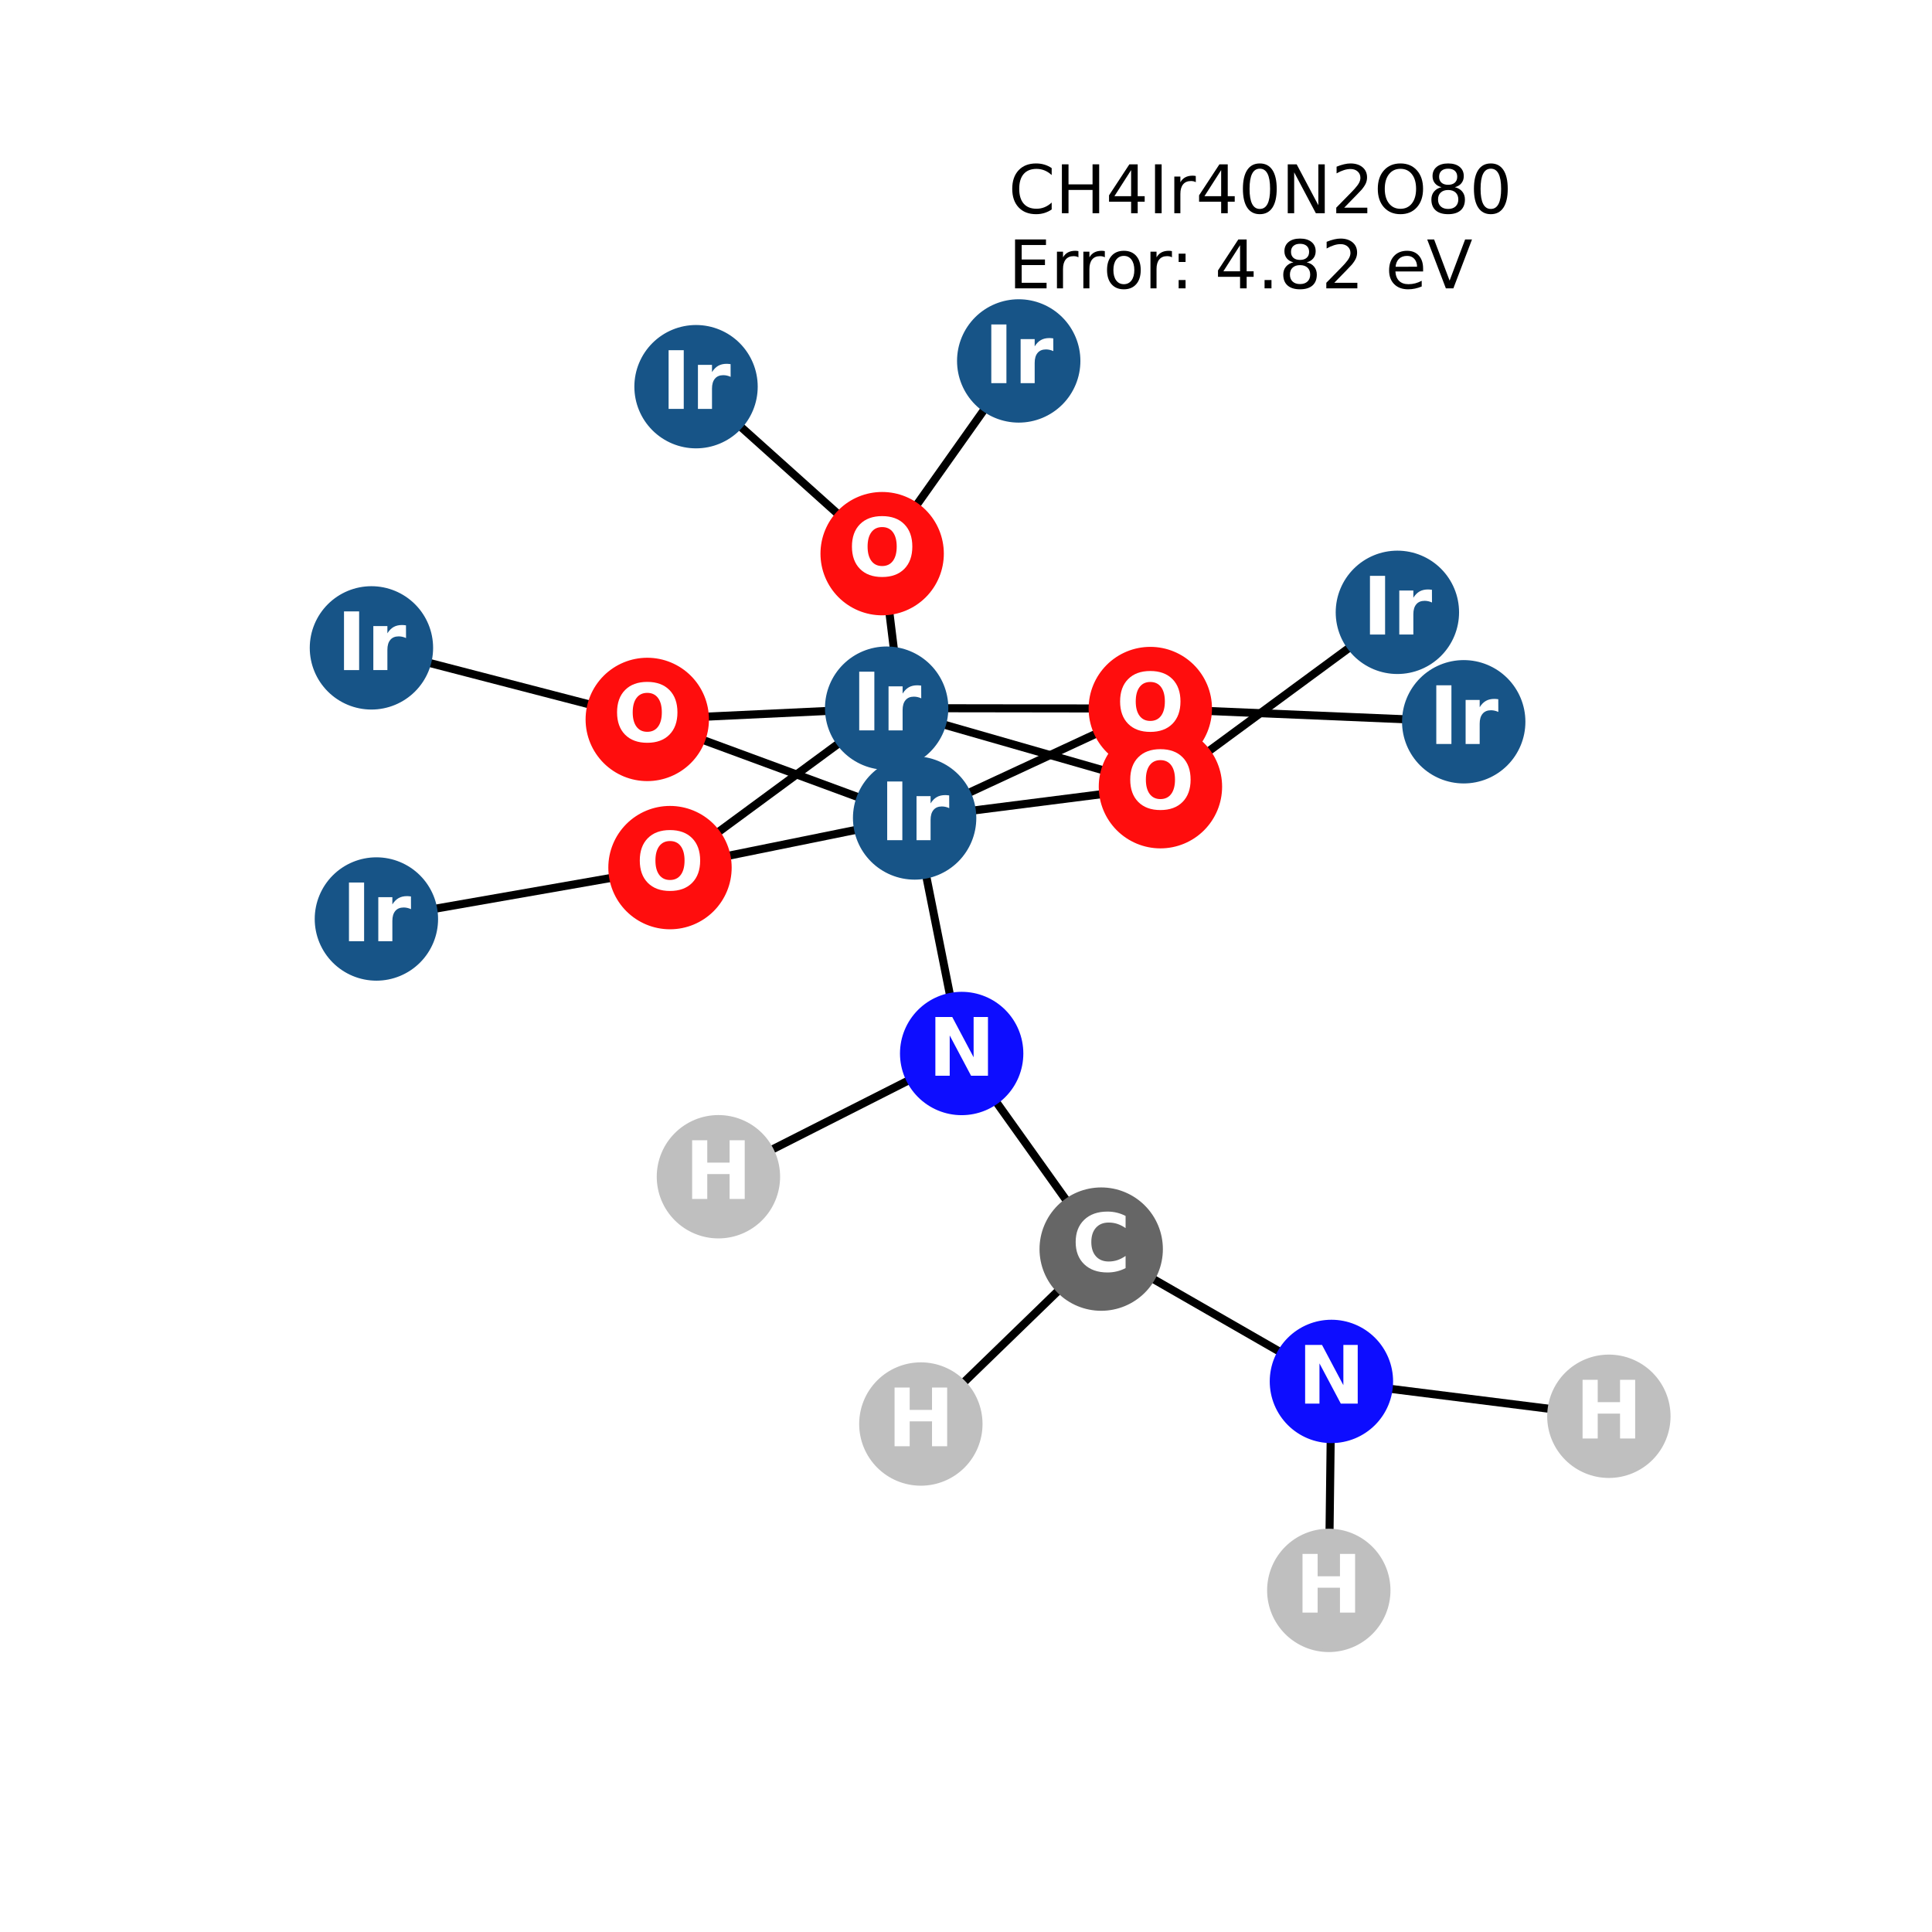
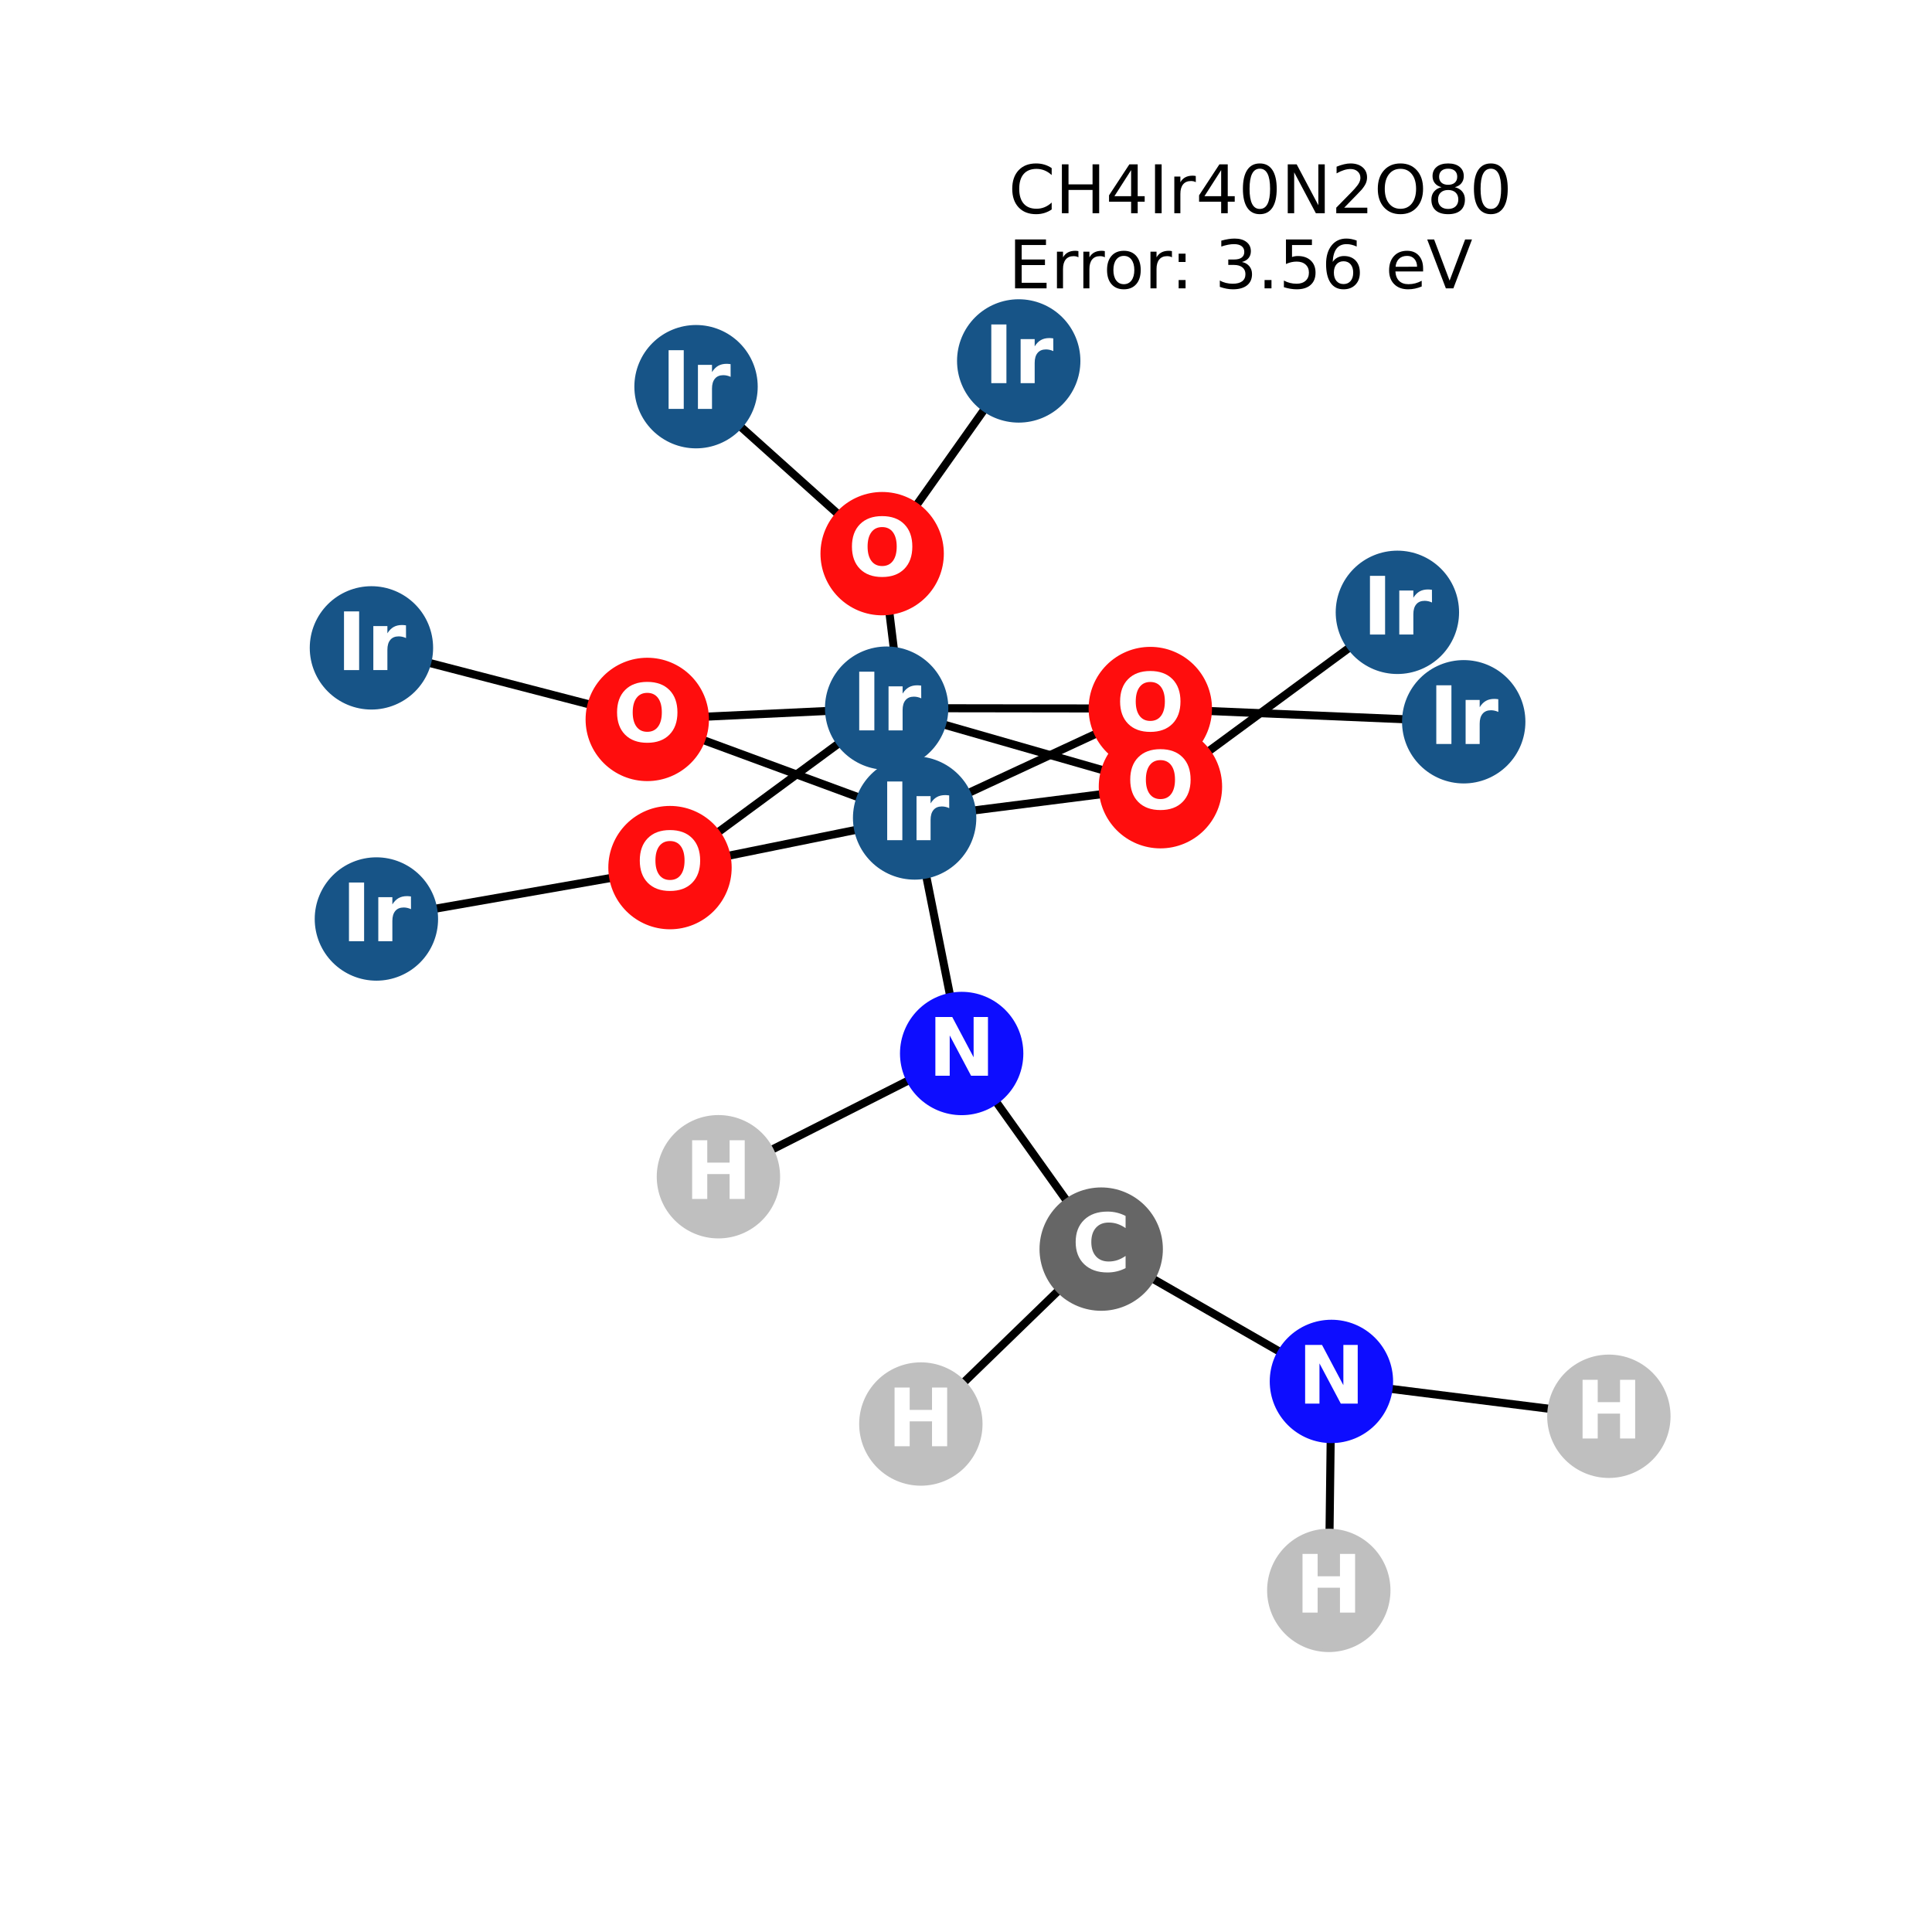
<svg xmlns="http://www.w3.org/2000/svg" xmlns:xlink="http://www.w3.org/1999/xlink" width="288pt" height="288pt" viewBox="0 0 288 288" version="1.1">
  <defs>
    <style type="text/css">*{stroke-linejoin: round; stroke-linecap: butt}</style>
  </defs>
  <g id="figure_1">
    <g id="patch_1">
      <path d="M 0 288  L 288 288  L 288 0  L 0 0  z " style="fill: #ffffff" />
    </g>
    <g id="axes_1">
      <g id="LineCollection_1">
-         <path d="M 132.171 105.565  L 172.984 117.272  " clip-path="url(#p7b689908d7)" style="fill: none; stroke: #000000; stroke-width: 1.2" />
-         <path d="M 132.171 105.565  L 171.474 105.62  " clip-path="url(#p7b689908d7)" style="fill: none; stroke: #000000; stroke-width: 1.2" />
-         <path d="M 132.171 105.565  L 99.875 129.333  " clip-path="url(#p7b689908d7)" style="fill: none; stroke: #000000; stroke-width: 1.2" />
-         <path d="M 132.171 105.565  L 96.487 107.244  " clip-path="url(#p7b689908d7)" style="fill: none; stroke: #000000; stroke-width: 1.2" />
-         <path d="M 151.859 53.804  L 131.501 82.532  " clip-path="url(#p7b689908d7)" style="fill: none; stroke: #000000; stroke-width: 1.2" />
-         <path d="M 218.195 107.593  L 171.474 105.62  " clip-path="url(#p7b689908d7)" style="fill: none; stroke: #000000; stroke-width: 1.2" />
-         <path d="M 208.306 91.279  L 172.984 117.272  " clip-path="url(#p7b689908d7)" style="fill: none; stroke: #000000; stroke-width: 1.2" />
-         <path d="M 131.501 82.532  L 136.342 121.933  " clip-path="url(#p7b689908d7)" style="fill: none; stroke: #000000; stroke-width: 1.2" />
-         <path d="M 131.501 82.532  L 103.757 57.642  " clip-path="url(#p7b689908d7)" style="fill: none; stroke: #000000; stroke-width: 1.2" />
-         <path d="M 136.342 121.933  L 172.984 117.272  " clip-path="url(#p7b689908d7)" style="fill: none; stroke: #000000; stroke-width: 1.2" />
-         <path d="M 136.342 121.933  L 171.474 105.62  " clip-path="url(#p7b689908d7)" style="fill: none; stroke: #000000; stroke-width: 1.2" />
-         <path d="M 136.342 121.933  L 99.875 129.333  " clip-path="url(#p7b689908d7)" style="fill: none; stroke: #000000; stroke-width: 1.2" />
-         <path d="M 136.342 121.933  L 96.487 107.244  " clip-path="url(#p7b689908d7)" style="fill: none; stroke: #000000; stroke-width: 1.2" />
-         <path d="M 136.342 121.933  L 143.353 157.043  " clip-path="url(#p7b689908d7)" style="fill: none; stroke: #000000; stroke-width: 1.2" />
-         <path d="M 55.369 96.578  L 96.487 107.244  " clip-path="url(#p7b689908d7)" style="fill: none; stroke: #000000; stroke-width: 1.2" />
-         <path d="M 99.875 129.333  L 56.11 136.993  " clip-path="url(#p7b689908d7)" style="fill: none; stroke: #000000; stroke-width: 1.2" />
-         <path d="M 164.154 186.203  L 137.27 212.277  " clip-path="url(#p7b689908d7)" style="fill: none; stroke: #000000; stroke-width: 1.2" />
-         <path d="M 164.154 186.203  L 143.353 157.043  " clip-path="url(#p7b689908d7)" style="fill: none; stroke: #000000; stroke-width: 1.2" />
-         <path d="M 164.154 186.203  L 198.472 205.926  " clip-path="url(#p7b689908d7)" style="fill: none; stroke: #000000; stroke-width: 1.2" />
-         <path d="M 143.353 157.043  L 107.094 175.414  " clip-path="url(#p7b689908d7)" style="fill: none; stroke: #000000; stroke-width: 1.2" />
-         <path d="M 198.472 205.926  L 198.081 237.076  " clip-path="url(#p7b689908d7)" style="fill: none; stroke: #000000; stroke-width: 1.2" />
-         <path d="M 198.472 205.926  L 239.831 211.122  " clip-path="url(#p7b689908d7)" style="fill: none; stroke: #000000; stroke-width: 1.2" />
+         <path d="M 132.171 105.565  L 172.984 117.272  " clip-path="url(#pce78351f16)" style="fill: none; stroke: #000000; stroke-width: 1.2" />
+         <path d="M 132.171 105.565  L 171.474 105.62  " clip-path="url(#pce78351f16)" style="fill: none; stroke: #000000; stroke-width: 1.2" />
+         <path d="M 132.171 105.565  L 99.875 129.333  " clip-path="url(#pce78351f16)" style="fill: none; stroke: #000000; stroke-width: 1.2" />
+         <path d="M 132.171 105.565  L 96.487 107.244  " clip-path="url(#pce78351f16)" style="fill: none; stroke: #000000; stroke-width: 1.2" />
+         <path d="M 151.859 53.804  L 131.501 82.532  " clip-path="url(#pce78351f16)" style="fill: none; stroke: #000000; stroke-width: 1.2" />
+         <path d="M 218.195 107.593  L 171.474 105.62  " clip-path="url(#pce78351f16)" style="fill: none; stroke: #000000; stroke-width: 1.2" />
+         <path d="M 208.306 91.279  L 172.984 117.272  " clip-path="url(#pce78351f16)" style="fill: none; stroke: #000000; stroke-width: 1.2" />
+         <path d="M 131.501 82.532  L 136.342 121.933  " clip-path="url(#pce78351f16)" style="fill: none; stroke: #000000; stroke-width: 1.2" />
+         <path d="M 131.501 82.532  L 103.757 57.642  " clip-path="url(#pce78351f16)" style="fill: none; stroke: #000000; stroke-width: 1.2" />
+         <path d="M 136.342 121.933  L 172.984 117.272  " clip-path="url(#pce78351f16)" style="fill: none; stroke: #000000; stroke-width: 1.2" />
+         <path d="M 136.342 121.933  L 171.474 105.62  " clip-path="url(#pce78351f16)" style="fill: none; stroke: #000000; stroke-width: 1.2" />
+         <path d="M 136.342 121.933  L 99.875 129.333  " clip-path="url(#pce78351f16)" style="fill: none; stroke: #000000; stroke-width: 1.2" />
+         <path d="M 136.342 121.933  L 96.487 107.244  " clip-path="url(#pce78351f16)" style="fill: none; stroke: #000000; stroke-width: 1.2" />
+         <path d="M 136.342 121.933  L 143.353 157.043  " clip-path="url(#pce78351f16)" style="fill: none; stroke: #000000; stroke-width: 1.2" />
+         <path d="M 55.369 96.578  L 96.487 107.244  " clip-path="url(#pce78351f16)" style="fill: none; stroke: #000000; stroke-width: 1.2" />
+         <path d="M 99.875 129.333  L 56.11 136.993  " clip-path="url(#pce78351f16)" style="fill: none; stroke: #000000; stroke-width: 1.2" />
+         <path d="M 164.154 186.203  L 137.27 212.277  " clip-path="url(#pce78351f16)" style="fill: none; stroke: #000000; stroke-width: 1.2" />
+         <path d="M 164.154 186.203  L 143.353 157.043  " clip-path="url(#pce78351f16)" style="fill: none; stroke: #000000; stroke-width: 1.2" />
+         <path d="M 164.154 186.203  L 198.472 205.926  " clip-path="url(#pce78351f16)" style="fill: none; stroke: #000000; stroke-width: 1.2" />
+         <path d="M 143.353 157.043  L 107.094 175.414  " clip-path="url(#pce78351f16)" style="fill: none; stroke: #000000; stroke-width: 1.2" />
+         <path d="M 198.472 205.926  L 198.081 237.076  " clip-path="url(#pce78351f16)" style="fill: none; stroke: #000000; stroke-width: 1.2" />
+         <path d="M 198.472 205.926  L 239.831 211.122  " clip-path="url(#pce78351f16)" style="fill: none; stroke: #000000; stroke-width: 1.2" />
      </g>
      <g id="PathCollection_1">
        <defs>
-           <path id="C0_0_8ff4de7d11" d="M 0 8.944  C 2.372 8.944 4.647 8.002 6.325 6.325  C 8.002 4.647 8.944 2.372 8.944 -0  C 8.944 -2.372 8.002 -4.647 6.325 -6.325  C 4.647 -8.002 2.372 -8.944 0 -8.944  C -2.372 -8.944 -4.647 -8.002 -6.325 -6.325  C -8.002 -4.647 -8.944 -2.372 -8.944 0  C -8.944 2.372 -8.002 4.647 -6.325 6.325  C -4.647 8.002 -2.372 8.944 0 8.944  z " />
+           <path id="C0_0_7dc97f3b56" d="M 0 8.944  C 2.372 8.944 4.647 8.002 6.325 6.325  C 8.002 4.647 8.944 2.372 8.944 -0  C 8.944 -2.372 8.002 -4.647 6.325 -6.325  C 4.647 -8.002 2.372 -8.944 0 -8.944  C -2.372 -8.944 -4.647 -8.002 -6.325 -6.325  C -8.002 -4.647 -8.944 -2.372 -8.944 0  C -8.944 2.372 -8.002 4.647 -6.325 6.325  C -4.647 8.002 -2.372 8.944 0 8.944  z " />
        </defs>
-         <g clip-path="url(#p7b689908d7)">
-           <use xlink:href="#C0_0_8ff4de7d11" x="132.171" y="105.565" style="fill: #175487; stroke: #175487; stroke-width: 0.5" />
-         </g>
-         <g clip-path="url(#p7b689908d7)">
-           <use xlink:href="#C0_0_8ff4de7d11" x="151.859" y="53.804" style="fill: #175487; stroke: #175487; stroke-width: 0.5" />
-         </g>
-         <g clip-path="url(#p7b689908d7)">
-           <use xlink:href="#C0_0_8ff4de7d11" x="218.195" y="107.593" style="fill: #175487; stroke: #175487; stroke-width: 0.5" />
-         </g>
-         <g clip-path="url(#p7b689908d7)">
-           <use xlink:href="#C0_0_8ff4de7d11" x="208.306" y="91.279" style="fill: #175487; stroke: #175487; stroke-width: 0.5" />
-         </g>
-         <g clip-path="url(#p7b689908d7)">
-           <use xlink:href="#C0_0_8ff4de7d11" x="131.501" y="82.532" style="fill: #ff0d0d; stroke: #ff0d0d; stroke-width: 0.5" />
-         </g>
-         <g clip-path="url(#p7b689908d7)">
-           <use xlink:href="#C0_0_8ff4de7d11" x="136.342" y="121.933" style="fill: #175487; stroke: #175487; stroke-width: 0.5" />
-         </g>
-         <g clip-path="url(#p7b689908d7)">
-           <use xlink:href="#C0_0_8ff4de7d11" x="103.757" y="57.642" style="fill: #175487; stroke: #175487; stroke-width: 0.5" />
-         </g>
-         <g clip-path="url(#p7b689908d7)">
-           <use xlink:href="#C0_0_8ff4de7d11" x="55.369" y="96.578" style="fill: #175487; stroke: #175487; stroke-width: 0.5" />
-         </g>
-         <g clip-path="url(#p7b689908d7)">
-           <use xlink:href="#C0_0_8ff4de7d11" x="99.875" y="129.333" style="fill: #ff0d0d; stroke: #ff0d0d; stroke-width: 0.5" />
-         </g>
-         <g clip-path="url(#p7b689908d7)">
-           <use xlink:href="#C0_0_8ff4de7d11" x="96.487" y="107.244" style="fill: #ff0d0d; stroke: #ff0d0d; stroke-width: 0.5" />
-         </g>
-         <g clip-path="url(#p7b689908d7)">
-           <use xlink:href="#C0_0_8ff4de7d11" x="56.11" y="136.993" style="fill: #175487; stroke: #175487; stroke-width: 0.5" />
-         </g>
-         <g clip-path="url(#p7b689908d7)">
-           <use xlink:href="#C0_0_8ff4de7d11" x="171.474" y="105.62" style="fill: #ff0d0d; stroke: #ff0d0d; stroke-width: 0.5" />
-         </g>
-         <g clip-path="url(#p7b689908d7)">
-           <use xlink:href="#C0_0_8ff4de7d11" x="172.984" y="117.272" style="fill: #ff0d0d; stroke: #ff0d0d; stroke-width: 0.5" />
-         </g>
-         <g clip-path="url(#p7b689908d7)">
-           <use xlink:href="#C0_0_8ff4de7d11" x="164.154" y="186.203" style="fill: #666666; stroke: #666666; stroke-width: 0.5" />
-         </g>
-         <g clip-path="url(#p7b689908d7)">
-           <use xlink:href="#C0_0_8ff4de7d11" x="137.27" y="212.277" style="fill: #bfbfbf; stroke: #bfbfbf; stroke-width: 0.5" />
-         </g>
-         <g clip-path="url(#p7b689908d7)">
-           <use xlink:href="#C0_0_8ff4de7d11" x="143.353" y="157.043" style="fill: #0d0dff; stroke: #0d0dff; stroke-width: 0.5" />
-         </g>
-         <g clip-path="url(#p7b689908d7)">
-           <use xlink:href="#C0_0_8ff4de7d11" x="107.094" y="175.414" style="fill: #bfbfbf; stroke: #bfbfbf; stroke-width: 0.5" />
-         </g>
-         <g clip-path="url(#p7b689908d7)">
-           <use xlink:href="#C0_0_8ff4de7d11" x="198.472" y="205.926" style="fill: #0d0dff; stroke: #0d0dff; stroke-width: 0.5" />
-         </g>
-         <g clip-path="url(#p7b689908d7)">
-           <use xlink:href="#C0_0_8ff4de7d11" x="198.081" y="237.076" style="fill: #bfbfbf; stroke: #bfbfbf; stroke-width: 0.5" />
-         </g>
-         <g clip-path="url(#p7b689908d7)">
-           <use xlink:href="#C0_0_8ff4de7d11" x="239.831" y="211.122" style="fill: #bfbfbf; stroke: #bfbfbf; stroke-width: 0.5" />
+         <g clip-path="url(#pce78351f16)">
+           <use xlink:href="#C0_0_7dc97f3b56" x="132.171" y="105.565" style="fill: #175487; stroke: #175487; stroke-width: 0.5" />
+         </g>
+         <g clip-path="url(#pce78351f16)">
+           <use xlink:href="#C0_0_7dc97f3b56" x="151.859" y="53.804" style="fill: #175487; stroke: #175487; stroke-width: 0.5" />
+         </g>
+         <g clip-path="url(#pce78351f16)">
+           <use xlink:href="#C0_0_7dc97f3b56" x="218.195" y="107.593" style="fill: #175487; stroke: #175487; stroke-width: 0.5" />
+         </g>
+         <g clip-path="url(#pce78351f16)">
+           <use xlink:href="#C0_0_7dc97f3b56" x="208.306" y="91.279" style="fill: #175487; stroke: #175487; stroke-width: 0.5" />
+         </g>
+         <g clip-path="url(#pce78351f16)">
+           <use xlink:href="#C0_0_7dc97f3b56" x="131.501" y="82.532" style="fill: #ff0d0d; stroke: #ff0d0d; stroke-width: 0.5" />
+         </g>
+         <g clip-path="url(#pce78351f16)">
+           <use xlink:href="#C0_0_7dc97f3b56" x="136.342" y="121.933" style="fill: #175487; stroke: #175487; stroke-width: 0.5" />
+         </g>
+         <g clip-path="url(#pce78351f16)">
+           <use xlink:href="#C0_0_7dc97f3b56" x="103.757" y="57.642" style="fill: #175487; stroke: #175487; stroke-width: 0.5" />
+         </g>
+         <g clip-path="url(#pce78351f16)">
+           <use xlink:href="#C0_0_7dc97f3b56" x="55.369" y="96.578" style="fill: #175487; stroke: #175487; stroke-width: 0.5" />
+         </g>
+         <g clip-path="url(#pce78351f16)">
+           <use xlink:href="#C0_0_7dc97f3b56" x="99.875" y="129.333" style="fill: #ff0d0d; stroke: #ff0d0d; stroke-width: 0.5" />
+         </g>
+         <g clip-path="url(#pce78351f16)">
+           <use xlink:href="#C0_0_7dc97f3b56" x="96.487" y="107.244" style="fill: #ff0d0d; stroke: #ff0d0d; stroke-width: 0.5" />
+         </g>
+         <g clip-path="url(#pce78351f16)">
+           <use xlink:href="#C0_0_7dc97f3b56" x="56.11" y="136.993" style="fill: #175487; stroke: #175487; stroke-width: 0.5" />
+         </g>
+         <g clip-path="url(#pce78351f16)">
+           <use xlink:href="#C0_0_7dc97f3b56" x="171.474" y="105.62" style="fill: #ff0d0d; stroke: #ff0d0d; stroke-width: 0.5" />
+         </g>
+         <g clip-path="url(#pce78351f16)">
+           <use xlink:href="#C0_0_7dc97f3b56" x="172.984" y="117.272" style="fill: #ff0d0d; stroke: #ff0d0d; stroke-width: 0.5" />
+         </g>
+         <g clip-path="url(#pce78351f16)">
+           <use xlink:href="#C0_0_7dc97f3b56" x="164.154" y="186.203" style="fill: #666666; stroke: #666666; stroke-width: 0.5" />
+         </g>
+         <g clip-path="url(#pce78351f16)">
+           <use xlink:href="#C0_0_7dc97f3b56" x="137.27" y="212.277" style="fill: #bfbfbf; stroke: #bfbfbf; stroke-width: 0.5" />
+         </g>
+         <g clip-path="url(#pce78351f16)">
+           <use xlink:href="#C0_0_7dc97f3b56" x="143.353" y="157.043" style="fill: #0d0dff; stroke: #0d0dff; stroke-width: 0.5" />
+         </g>
+         <g clip-path="url(#pce78351f16)">
+           <use xlink:href="#C0_0_7dc97f3b56" x="107.094" y="175.414" style="fill: #bfbfbf; stroke: #bfbfbf; stroke-width: 0.5" />
+         </g>
+         <g clip-path="url(#pce78351f16)">
+           <use xlink:href="#C0_0_7dc97f3b56" x="198.472" y="205.926" style="fill: #0d0dff; stroke: #0d0dff; stroke-width: 0.5" />
+         </g>
+         <g clip-path="url(#pce78351f16)">
+           <use xlink:href="#C0_0_7dc97f3b56" x="198.081" y="237.076" style="fill: #bfbfbf; stroke: #bfbfbf; stroke-width: 0.5" />
+         </g>
+         <g clip-path="url(#pce78351f16)">
+           <use xlink:href="#C0_0_7dc97f3b56" x="239.831" y="211.122" style="fill: #bfbfbf; stroke: #bfbfbf; stroke-width: 0.5" />
        </g>
      </g>
      <g id="text_1">
-         <g clip-path="url(#p7b689908d7)">
+         <g clip-path="url(#pce78351f16)">
          <g style="fill: #ffffff" transform="translate(126.9797 108.8762) scale(0.12 -0.12)">
            <defs>
              <path id="DejaVuSans-Bold-49" d="M 588 4666  L 1791 4666  L 1791 0  L 588 0  L 588 4666  z " transform="scale(0.015625)" />
              <path id="DejaVuSans-Bold-72" d="M 3138 2547  Q 2991 2616 2845 2648  Q 2700 2681 2553 2681  Q 2122 2681 1889 2404  Q 1656 2128 1656 1613  L 1656 0  L 538 0  L 538 3500  L 1656 3500  L 1656 2925  Q 1872 3269 2151 3426  Q 2431 3584 2822 3584  Q 2878 3584 2943 3579  Q 3009 3575 3134 3559  L 3138 2547  z " transform="scale(0.015625)" />
            </defs>
            <use xlink:href="#DejaVuSans-Bold-49" />
            <use xlink:href="#DejaVuSans-Bold-72" transform="translate(37.20703 0)" />
          </g>
        </g>
      </g>
      <g id="text_2">
-         <g clip-path="url(#p7b689908d7)">
+         <g clip-path="url(#pce78351f16)">
          <g style="fill: #ffffff" transform="translate(146.6679 57.11489) scale(0.12 -0.12)">
            <use xlink:href="#DejaVuSans-Bold-49" />
            <use xlink:href="#DejaVuSans-Bold-72" transform="translate(37.20703 0)" />
          </g>
        </g>
      </g>
      <g id="text_3">
-         <g clip-path="url(#p7b689908d7)">
+         <g clip-path="url(#pce78351f16)">
          <g style="fill: #ffffff" transform="translate(213.0036 110.904) scale(0.12 -0.12)">
            <use xlink:href="#DejaVuSans-Bold-49" />
            <use xlink:href="#DejaVuSans-Bold-72" transform="translate(37.20703 0)" />
          </g>
        </g>
      </g>
      <g id="text_4">
-         <g clip-path="url(#p7b689908d7)">
+         <g clip-path="url(#pce78351f16)">
          <g style="fill: #ffffff" transform="translate(203.115 94.59033) scale(0.12 -0.12)">
            <use xlink:href="#DejaVuSans-Bold-49" />
            <use xlink:href="#DejaVuSans-Bold-72" transform="translate(37.20703 0)" />
          </g>
        </g>
      </g>
      <g id="text_5">
-         <g clip-path="url(#p7b689908d7)">
+         <g clip-path="url(#pce78351f16)">
          <g style="fill: #ffffff" transform="translate(126.4 85.84279) scale(0.12 -0.12)">
            <defs>
              <path id="DejaVuSans-Bold-4f" d="M 2719 3878  Q 2169 3878 1866 3472  Q 1563 3066 1563 2328  Q 1563 1594 1866 1187  Q 2169 781 2719 781  Q 3272 781 3575 1187  Q 3878 1594 3878 2328  Q 3878 3066 3575 3472  Q 3272 3878 2719 3878  z M 2719 4750  Q 3844 4750 4481 4106  Q 5119 3463 5119 2328  Q 5119 1197 4481 553  Q 3844 -91 2719 -91  Q 1597 -91 958 553  Q 319 1197 319 2328  Q 319 3463 958 4106  Q 1597 4750 2719 4750  z " transform="scale(0.015625)" />
            </defs>
            <use xlink:href="#DejaVuSans-Bold-4f" />
          </g>
        </g>
      </g>
      <g id="text_6">
-         <g clip-path="url(#p7b689908d7)">
+         <g clip-path="url(#pce78351f16)">
          <g style="fill: #ffffff" transform="translate(131.151 125.244) scale(0.12 -0.12)">
            <use xlink:href="#DejaVuSans-Bold-49" />
            <use xlink:href="#DejaVuSans-Bold-72" transform="translate(37.20703 0)" />
          </g>
        </g>
      </g>
      <g id="text_7">
-         <g clip-path="url(#p7b689908d7)">
+         <g clip-path="url(#pce78351f16)">
          <g style="fill: #ffffff" transform="translate(98.56637 60.95325) scale(0.12 -0.12)">
            <use xlink:href="#DejaVuSans-Bold-49" />
            <use xlink:href="#DejaVuSans-Bold-72" transform="translate(37.20703 0)" />
          </g>
        </g>
      </g>
      <g id="text_8">
-         <g clip-path="url(#p7b689908d7)">
+         <g clip-path="url(#pce78351f16)">
          <g style="fill: #ffffff" transform="translate(50.17766 99.88968) scale(0.12 -0.12)">
            <use xlink:href="#DejaVuSans-Bold-49" />
            <use xlink:href="#DejaVuSans-Bold-72" transform="translate(37.20703 0)" />
          </g>
        </g>
      </g>
      <g id="text_9">
-         <g clip-path="url(#p7b689908d7)">
+         <g clip-path="url(#pce78351f16)">
          <g style="fill: #ffffff" transform="translate(94.77357 132.6439) scale(0.12 -0.12)">
            <use xlink:href="#DejaVuSans-Bold-4f" />
          </g>
        </g>
      </g>
      <g id="text_10">
-         <g clip-path="url(#p7b689908d7)">
+         <g clip-path="url(#pce78351f16)">
          <g style="fill: #ffffff" transform="translate(91.38616 110.5554) scale(0.12 -0.12)">
            <use xlink:href="#DejaVuSans-Bold-4f" />
          </g>
        </g>
      </g>
      <g id="text_11">
-         <g clip-path="url(#p7b689908d7)">
+         <g clip-path="url(#pce78351f16)">
          <g style="fill: #ffffff" transform="translate(50.91857 140.3041) scale(0.12 -0.12)">
            <use xlink:href="#DejaVuSans-Bold-49" />
            <use xlink:href="#DejaVuSans-Bold-72" transform="translate(37.20703 0)" />
          </g>
        </g>
      </g>
      <g id="text_12">
-         <g clip-path="url(#p7b689908d7)">
+         <g clip-path="url(#pce78351f16)">
          <g style="fill: #ffffff" transform="translate(166.373 108.9314) scale(0.12 -0.12)">
            <use xlink:href="#DejaVuSans-Bold-4f" />
          </g>
        </g>
      </g>
      <g id="text_13">
-         <g clip-path="url(#p7b689908d7)">
+         <g clip-path="url(#pce78351f16)">
          <g style="fill: #ffffff" transform="translate(167.8834 120.5831) scale(0.12 -0.12)">
            <use xlink:href="#DejaVuSans-Bold-4f" />
          </g>
        </g>
      </g>
      <g id="text_14">
-         <g clip-path="url(#p7b689908d7)">
+         <g clip-path="url(#pce78351f16)">
          <g style="fill: #ffffff" transform="translate(159.7502 189.5144) scale(0.12 -0.12)">
            <defs>
              <path id="DejaVuSans-Bold-43" d="M 4288 256  Q 3956 84 3597 -3  Q 3238 -91 2847 -91  Q 1681 -91 1000 561  Q 319 1213 319 2328  Q 319 3447 1000 4098  Q 1681 4750 2847 4750  Q 3238 4750 3597 4662  Q 3956 4575 4288 4403  L 4288 3438  Q 3953 3666 3628 3772  Q 3303 3878 2944 3878  Q 2300 3878 1931 3465  Q 1563 3053 1563 2328  Q 1563 1606 1931 1193  Q 2300 781 2944 781  Q 3303 781 3628 887  Q 3953 994 4288 1222  L 4288 256  z " transform="scale(0.015625)" />
            </defs>
            <use xlink:href="#DejaVuSans-Bold-43" />
          </g>
        </g>
      </g>
      <g id="text_15">
-         <g clip-path="url(#p7b689908d7)">
+         <g clip-path="url(#pce78351f16)">
          <g style="fill: #ffffff" transform="translate(132.2491 215.5886) scale(0.12 -0.12)">
            <defs>
              <path id="DejaVuSans-Bold-48" d="M 588 4666  L 1791 4666  L 1791 2888  L 3566 2888  L 3566 4666  L 4769 4666  L 4769 0  L 3566 0  L 3566 1978  L 1791 1978  L 1791 0  L 588 0  L 588 4666  z " transform="scale(0.015625)" />
            </defs>
            <use xlink:href="#DejaVuSans-Bold-48" />
          </g>
        </g>
      </g>
      <g id="text_16">
-         <g clip-path="url(#p7b689908d7)">
+         <g clip-path="url(#pce78351f16)">
          <g style="fill: #ffffff" transform="translate(138.332 160.3546) scale(0.12 -0.12)">
            <defs>
              <path id="DejaVuSans-Bold-4e" d="M 588 4666  L 1931 4666  L 3628 1466  L 3628 4666  L 4769 4666  L 4769 0  L 3425 0  L 1728 3200  L 1728 0  L 588 0  L 588 4666  z " transform="scale(0.015625)" />
            </defs>
            <use xlink:href="#DejaVuSans-Bold-4e" />
          </g>
        </g>
      </g>
      <g id="text_17">
-         <g clip-path="url(#p7b689908d7)">
+         <g clip-path="url(#pce78351f16)">
          <g style="fill: #ffffff" transform="translate(102.0731 178.7255) scale(0.12 -0.12)">
            <use xlink:href="#DejaVuSans-Bold-48" />
          </g>
        </g>
      </g>
      <g id="text_18">
-         <g clip-path="url(#p7b689908d7)">
+         <g clip-path="url(#pce78351f16)">
          <g style="fill: #ffffff" transform="translate(193.451 209.2375) scale(0.12 -0.12)">
            <use xlink:href="#DejaVuSans-Bold-4e" />
          </g>
        </g>
      </g>
      <g id="text_19">
-         <g clip-path="url(#p7b689908d7)">
+         <g clip-path="url(#pce78351f16)">
          <g style="fill: #ffffff" transform="translate(193.0594 240.3876) scale(0.12 -0.12)">
            <use xlink:href="#DejaVuSans-Bold-48" />
          </g>
        </g>
      </g>
      <g id="text_20">
-         <g clip-path="url(#p7b689908d7)">
+         <g clip-path="url(#pce78351f16)">
          <g style="fill: #ffffff" transform="translate(234.8102 214.4337) scale(0.12 -0.12)">
            <use xlink:href="#DejaVuSans-Bold-48" />
          </g>
        </g>
      </g>
      <g id="text_21">
        <g transform="translate(150.3318 31.7862) scale(0.1 -0.1)">
          <defs>
            <path id="DejaVuSans-43" d="M 4122 4306  L 4122 3641  Q 3803 3938 3442 4084  Q 3081 4231 2675 4231  Q 1875 4231 1450 3742  Q 1025 3253 1025 2328  Q 1025 1406 1450 917  Q 1875 428 2675 428  Q 3081 428 3442 575  Q 3803 722 4122 1019  L 4122 359  Q 3791 134 3420 21  Q 3050 -91 2638 -91  Q 1578 -91 968 557  Q 359 1206 359 2328  Q 359 3453 968 4101  Q 1578 4750 2638 4750  Q 3056 4750 3426 4639  Q 3797 4528 4122 4306  z " transform="scale(0.015625)" />
            <path id="DejaVuSans-48" d="M 628 4666  L 1259 4666  L 1259 2753  L 3553 2753  L 3553 4666  L 4184 4666  L 4184 0  L 3553 0  L 3553 2222  L 1259 2222  L 1259 0  L 628 0  L 628 4666  z " transform="scale(0.015625)" />
            <path id="DejaVuSans-34" d="M 2419 4116  L 825 1625  L 2419 1625  L 2419 4116  z M 2253 4666  L 3047 4666  L 3047 1625  L 3713 1625  L 3713 1100  L 3047 1100  L 3047 0  L 2419 0  L 2419 1100  L 313 1100  L 313 1709  L 2253 4666  z " transform="scale(0.015625)" />
            <path id="DejaVuSans-49" d="M 628 4666  L 1259 4666  L 1259 0  L 628 0  L 628 4666  z " transform="scale(0.015625)" />
            <path id="DejaVuSans-72" d="M 2631 2963  Q 2534 3019 2420 3045  Q 2306 3072 2169 3072  Q 1681 3072 1420 2755  Q 1159 2438 1159 1844  L 1159 0  L 581 0  L 581 3500  L 1159 3500  L 1159 2956  Q 1341 3275 1631 3429  Q 1922 3584 2338 3584  Q 2397 3584 2469 3576  Q 2541 3569 2628 3553  L 2631 2963  z " transform="scale(0.015625)" />
            <path id="DejaVuSans-30" d="M 2034 4250  Q 1547 4250 1301 3770  Q 1056 3291 1056 2328  Q 1056 1369 1301 889  Q 1547 409 2034 409  Q 2525 409 2770 889  Q 3016 1369 3016 2328  Q 3016 3291 2770 3770  Q 2525 4250 2034 4250  z M 2034 4750  Q 2819 4750 3233 4129  Q 3647 3509 3647 2328  Q 3647 1150 3233 529  Q 2819 -91 2034 -91  Q 1250 -91 836 529  Q 422 1150 422 2328  Q 422 3509 836 4129  Q 1250 4750 2034 4750  z " transform="scale(0.015625)" />
            <path id="DejaVuSans-4e" d="M 628 4666  L 1478 4666  L 3547 763  L 3547 4666  L 4159 4666  L 4159 0  L 3309 0  L 1241 3903  L 1241 0  L 628 0  L 628 4666  z " transform="scale(0.015625)" />
            <path id="DejaVuSans-32" d="M 1228 531  L 3431 531  L 3431 0  L 469 0  L 469 531  Q 828 903 1448 1529  Q 2069 2156 2228 2338  Q 2531 2678 2651 2914  Q 2772 3150 2772 3378  Q 2772 3750 2511 3984  Q 2250 4219 1831 4219  Q 1534 4219 1204 4116  Q 875 4013 500 3803  L 500 4441  Q 881 4594 1212 4672  Q 1544 4750 1819 4750  Q 2544 4750 2975 4387  Q 3406 4025 3406 3419  Q 3406 3131 3298 2873  Q 3191 2616 2906 2266  Q 2828 2175 2409 1742  Q 1991 1309 1228 531  z " transform="scale(0.015625)" />
            <path id="DejaVuSans-4f" d="M 2522 4238  Q 1834 4238 1429 3725  Q 1025 3213 1025 2328  Q 1025 1447 1429 934  Q 1834 422 2522 422  Q 3209 422 3611 934  Q 4013 1447 4013 2328  Q 4013 3213 3611 3725  Q 3209 4238 2522 4238  z M 2522 4750  Q 3503 4750 4090 4092  Q 4678 3434 4678 2328  Q 4678 1225 4090 567  Q 3503 -91 2522 -91  Q 1538 -91 948 565  Q 359 1222 359 2328  Q 359 3434 948 4092  Q 1538 4750 2522 4750  z " transform="scale(0.015625)" />
            <path id="DejaVuSans-38" d="M 2034 2216  Q 1584 2216 1326 1975  Q 1069 1734 1069 1313  Q 1069 891 1326 650  Q 1584 409 2034 409  Q 2484 409 2743 651  Q 3003 894 3003 1313  Q 3003 1734 2745 1975  Q 2488 2216 2034 2216  z M 1403 2484  Q 997 2584 770 2862  Q 544 3141 544 3541  Q 544 4100 942 4425  Q 1341 4750 2034 4750  Q 2731 4750 3128 4425  Q 3525 4100 3525 3541  Q 3525 3141 3298 2862  Q 3072 2584 2669 2484  Q 3125 2378 3379 2068  Q 3634 1759 3634 1313  Q 3634 634 3220 271  Q 2806 -91 2034 -91  Q 1263 -91 848 271  Q 434 634 434 1313  Q 434 1759 690 2068  Q 947 2378 1403 2484  z M 1172 3481  Q 1172 3119 1398 2916  Q 1625 2713 2034 2713  Q 2441 2713 2670 2916  Q 2900 3119 2900 3481  Q 2900 3844 2670 4047  Q 2441 4250 2034 4250  Q 1625 4250 1398 4047  Q 1172 3844 1172 3481  z " transform="scale(0.015625)" />
          </defs>
          <use xlink:href="#DejaVuSans-43" />
          <use xlink:href="#DejaVuSans-48" transform="translate(69.82422 0)" />
          <use xlink:href="#DejaVuSans-34" transform="translate(145.0195 0)" />
          <use xlink:href="#DejaVuSans-49" transform="translate(208.6426 0)" />
          <use xlink:href="#DejaVuSans-72" transform="translate(238.1348 0)" />
          <use xlink:href="#DejaVuSans-34" transform="translate(279.248 0)" />
          <use xlink:href="#DejaVuSans-30" transform="translate(342.8711 0)" />
          <use xlink:href="#DejaVuSans-4e" transform="translate(406.4941 0)" />
          <use xlink:href="#DejaVuSans-32" transform="translate(481.2988 0)" />
          <use xlink:href="#DejaVuSans-4f" transform="translate(544.9219 0)" />
          <use xlink:href="#DejaVuSans-38" transform="translate(623.6328 0)" />
          <use xlink:href="#DejaVuSans-30" transform="translate(687.2559 0)" />
        </g>
        <g transform="translate(150.3318 42.98401) scale(0.1 -0.1)">
          <defs>
            <path id="DejaVuSans-45" d="M 628 4666  L 3578 4666  L 3578 4134  L 1259 4134  L 1259 2753  L 3481 2753  L 3481 2222  L 1259 2222  L 1259 531  L 3634 531  L 3634 0  L 628 0  L 628 4666  z " transform="scale(0.015625)" />
            <path id="DejaVuSans-6f" d="M 1959 3097  Q 1497 3097 1228 2736  Q 959 2375 959 1747  Q 959 1119 1226 758  Q 1494 397 1959 397  Q 2419 397 2687 759  Q 2956 1122 2956 1747  Q 2956 2369 2687 2733  Q 2419 3097 1959 3097  z M 1959 3584  Q 2709 3584 3137 3096  Q 3566 2609 3566 1747  Q 3566 888 3137 398  Q 2709 -91 1959 -91  Q 1206 -91 779 398  Q 353 888 353 1747  Q 353 2609 779 3096  Q 1206 3584 1959 3584  z " transform="scale(0.015625)" />
            <path id="DejaVuSans-3a" d="M 750 794  L 1409 794  L 1409 0  L 750 0  L 750 794  z M 750 3309  L 1409 3309  L 1409 2516  L 750 2516  L 750 3309  z " transform="scale(0.015625)" />
            <path id="DejaVuSans-20" transform="scale(0.015625)" />
+             <path id="DejaVuSans-33" d="M 2597 2516  Q 3050 2419 3304 2112  Q 3559 1806 3559 1356  Q 3559 666 3084 287  Q 2609 -91 1734 -91  Q 1441 -91 1130 -33  Q 819 25 488 141  L 488 750  Q 750 597 1062 519  Q 1375 441 1716 441  Q 2309 441 2620 675  Q 2931 909 2931 1356  Q 2931 1769 2642 2001  Q 2353 2234 1838 2234  L 1294 2234  L 1294 2753  L 1863 2753  Q 2328 2753 2575 2939  Q 2822 3125 2822 3475  Q 2822 3834 2567 4026  Q 2313 4219 1838 4219  Q 1578 4219 1281 4162  Q 984 4106 628 3988  L 628 4550  Q 988 4650 1302 4700  Q 1616 4750 1894 4750  Q 2613 4750 3031 4423  Q 3450 4097 3450 3541  Q 3450 3153 3228 2886  Q 3006 2619 2597 2516  z " transform="scale(0.015625)" />
            <path id="DejaVuSans-2e" d="M 684 794  L 1344 794  L 1344 0  L 684 0  L 684 794  z " transform="scale(0.015625)" />
+             <path id="DejaVuSans-35" d="M 691 4666  L 3169 4666  L 3169 4134  L 1269 4134  L 1269 2991  Q 1406 3038 1543 3061  Q 1681 3084 1819 3084  Q 2600 3084 3056 2656  Q 3513 2228 3513 1497  Q 3513 744 3044 326  Q 2575 -91 1722 -91  Q 1428 -91 1123 -41  Q 819 9 494 109  L 494 744  Q 775 591 1075 516  Q 1375 441 1709 441  Q 2250 441 2565 725  Q 2881 1009 2881 1497  Q 2881 1984 2565 2268  Q 2250 2553 1709 2553  Q 1456 2553 1204 2497  Q 953 2441 691 2322  L 691 4666  z " transform="scale(0.015625)" />
+             <path id="DejaVuSans-36" d="M 2113 2584  Q 1688 2584 1439 2293  Q 1191 2003 1191 1497  Q 1191 994 1439 701  Q 1688 409 2113 409  Q 2538 409 2786 701  Q 3034 994 3034 1497  Q 3034 2003 2786 2293  Q 2538 2584 2113 2584  z M 3366 4563  L 3366 3988  Q 3128 4100 2886 4159  Q 2644 4219 2406 4219  Q 1781 4219 1451 3797  Q 1122 3375 1075 2522  Q 1259 2794 1537 2939  Q 1816 3084 2150 3084  Q 2853 3084 3261 2657  Q 3669 2231 3669 1497  Q 3669 778 3244 343  Q 2819 -91 2113 -91  Q 1303 -91 875 529  Q 447 1150 447 2328  Q 447 3434 972 4092  Q 1497 4750 2381 4750  Q 2619 4750 2861 4703  Q 3103 4656 3366 4563  z " transform="scale(0.015625)" />
            <path id="DejaVuSans-65" d="M 3597 1894  L 3597 1613  L 953 1613  Q 991 1019 1311 708  Q 1631 397 2203 397  Q 2534 397 2845 478  Q 3156 559 3463 722  L 3463 178  Q 3153 47 2828 -22  Q 2503 -91 2169 -91  Q 1331 -91 842 396  Q 353 884 353 1716  Q 353 2575 817 3079  Q 1281 3584 2069 3584  Q 2775 3584 3186 3129  Q 3597 2675 3597 1894  z M 3022 2063  Q 3016 2534 2758 2815  Q 2500 3097 2075 3097  Q 1594 3097 1305 2825  Q 1016 2553 972 2059  L 3022 2063  z " transform="scale(0.015625)" />
            <path id="DejaVuSans-56" d="M 1831 0  L 50 4666  L 709 4666  L 2188 738  L 3669 4666  L 4325 4666  L 2547 0  L 1831 0  z " transform="scale(0.015625)" />
          </defs>
          <use xlink:href="#DejaVuSans-45" />
          <use xlink:href="#DejaVuSans-72" transform="translate(63.18359 0)" />
          <use xlink:href="#DejaVuSans-72" transform="translate(102.5469 0)" />
          <use xlink:href="#DejaVuSans-6f" transform="translate(141.4102 0)" />
          <use xlink:href="#DejaVuSans-72" transform="translate(202.5918 0)" />
          <use xlink:href="#DejaVuSans-3a" transform="translate(241.9551 0)" />
          <use xlink:href="#DejaVuSans-20" transform="translate(275.6465 0)" />
-           <use xlink:href="#DejaVuSans-34" transform="translate(307.4336 0)" />
+           <use xlink:href="#DejaVuSans-33" transform="translate(307.4336 0)" />
          <use xlink:href="#DejaVuSans-2e" transform="translate(371.0566 0)" />
-           <use xlink:href="#DejaVuSans-38" transform="translate(402.8438 0)" />
-           <use xlink:href="#DejaVuSans-32" transform="translate(466.4668 0)" />
+           <use xlink:href="#DejaVuSans-35" transform="translate(402.8438 0)" />
+           <use xlink:href="#DejaVuSans-36" transform="translate(466.4668 0)" />
          <use xlink:href="#DejaVuSans-20" transform="translate(530.0898 0)" />
          <use xlink:href="#DejaVuSans-65" transform="translate(561.877 0)" />
          <use xlink:href="#DejaVuSans-56" transform="translate(623.4004 0)" />
        </g>
      </g>
    </g>
  </g>
  <defs>
-     <clipPath id="p7b689908d7">
+     <clipPath id="pce78351f16">
      <rect x="36" y="34.56" width="223.2" height="221.76" />
    </clipPath>
  </defs>
</svg>
